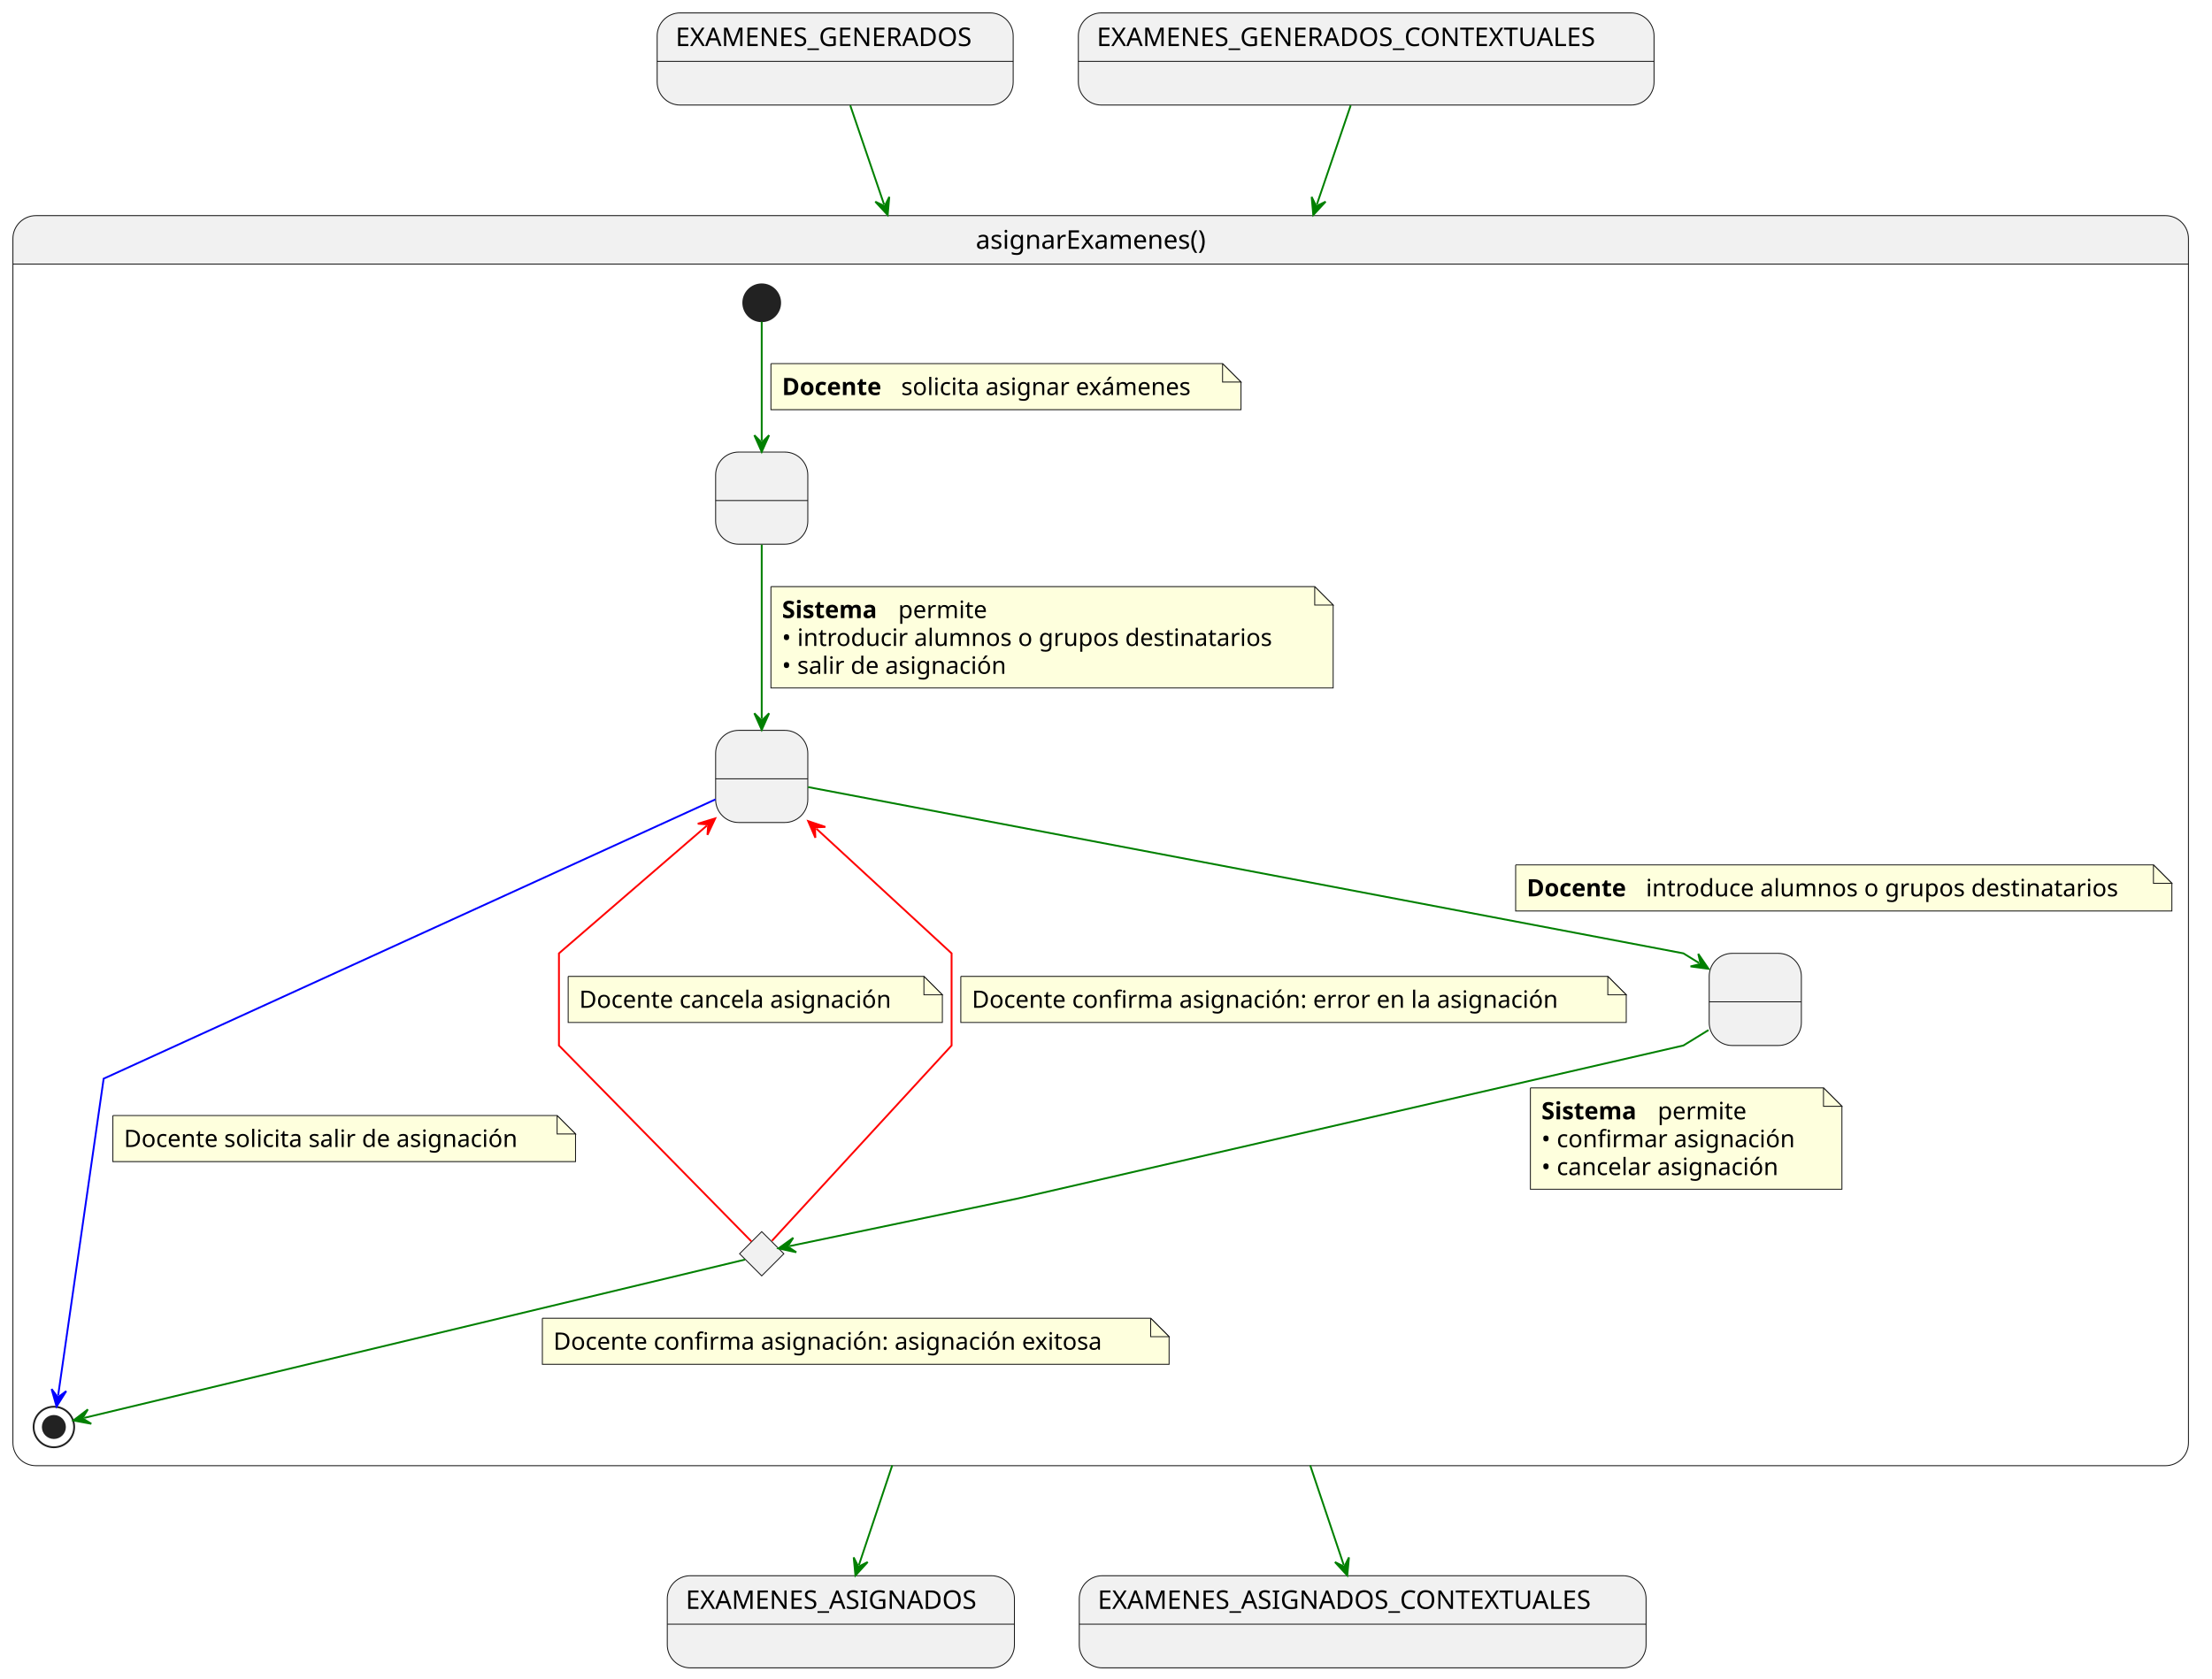
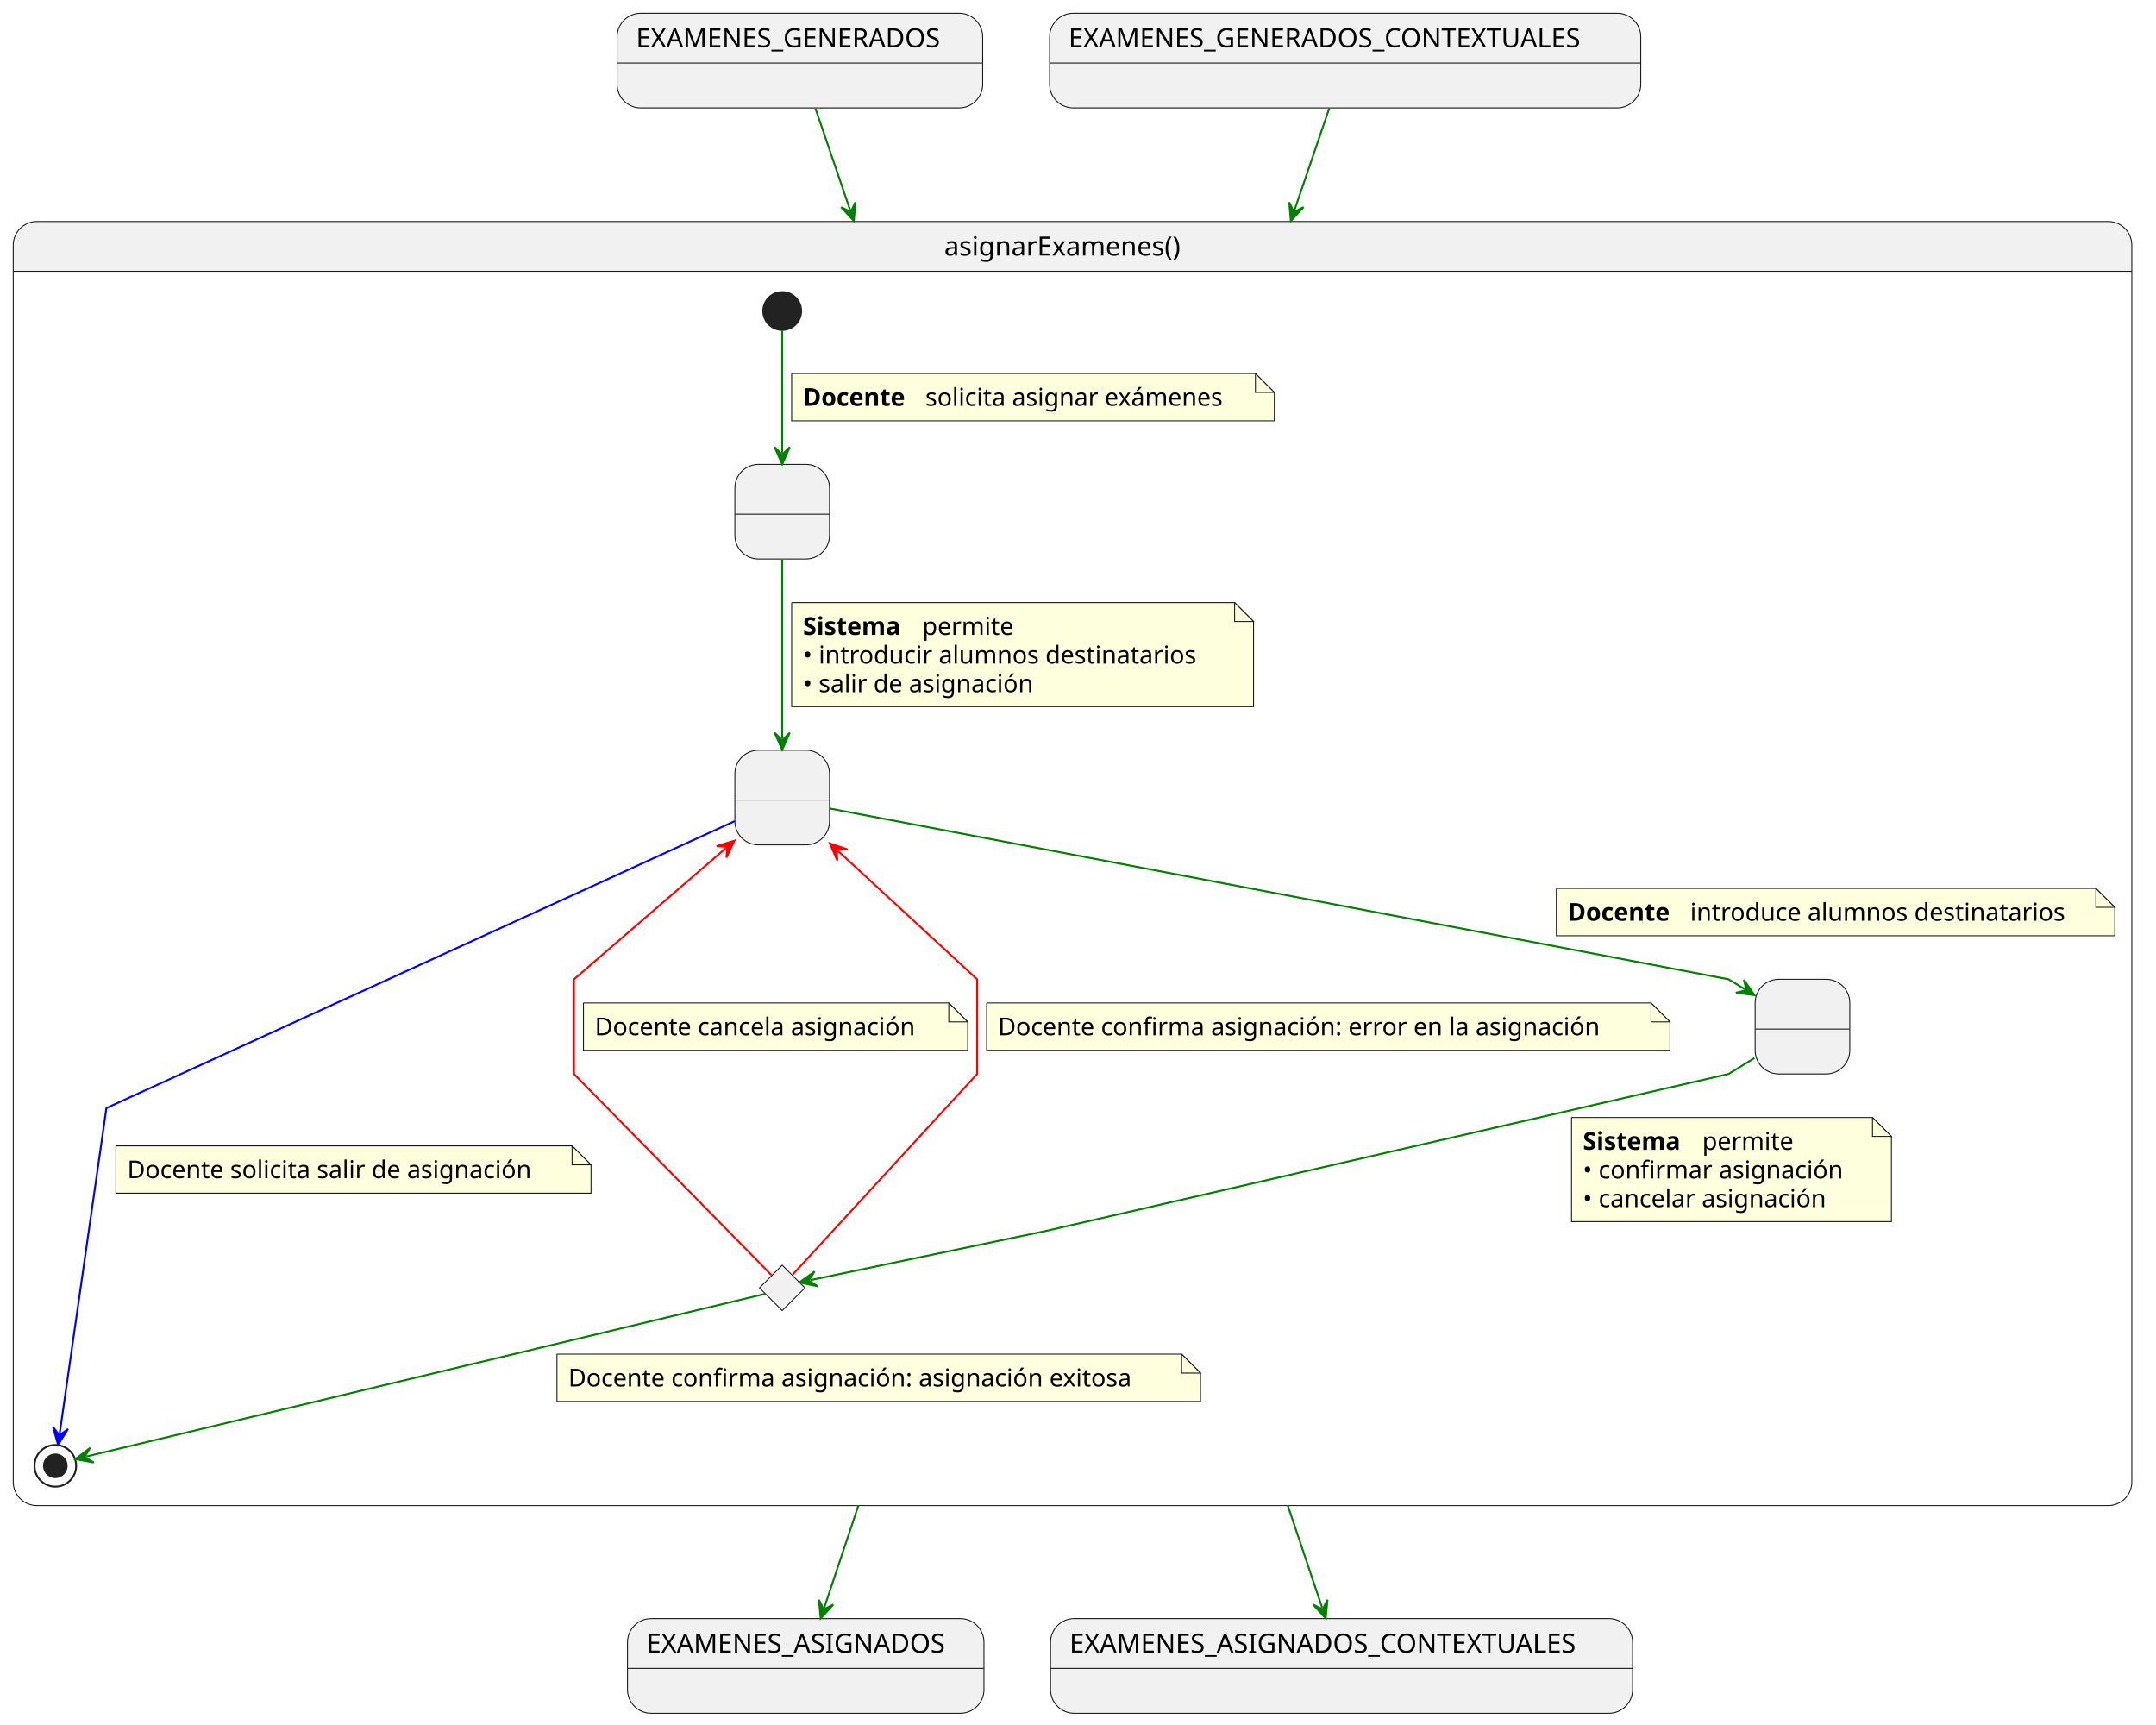
- <svg xmlns="http://www.w3.org/2000/svg" contentStyleType="text/css" data-diagram-type="STATE" height="911px" preserveAspectRatio="none" style="width:1200px;height:911px;background:#FFFFFF;" version="1.1" viewBox="0 0 1200 911" width="1200px" zoomAndPan="magnify">
+ <svg xmlns="http://www.w3.org/2000/svg" contentStyleType="text/css" data-diagram-type="STATE" height="911px" preserveAspectRatio="none" style="width:1139px;height:911px;background:#FFFFFF;" version="1.1" viewBox="0 0 1139 911" width="1139px" zoomAndPan="magnify">
  <defs />
  <g>
-     <path d="M19.5,117 L1174.729,117 A12.5,12.5 0 0 1 1187.229,129.5 L1187.229,143.297 L7,143.297 L7,129.5 A12.5,12.5 0 0 1 19.5,117" fill="#F1F1F1" />
-     <rect fill="none" height="678.297" rx="12.5" ry="12.5" style="stroke:#181818;stroke-width:0.5;" width="1180.229" x="7" y="117" />
-     <line style="stroke:#181818;stroke-width:0.5;" x1="7" x2="1187.229" y1="143.297" y2="143.297" />
-     <text fill="#000000" font-family="sans-serif" font-size="14" lengthAdjust="spacing" textLength="135.523" x="529.354" y="134.995">asignarExamenes()</text>
+     <path d="M19.5,117 L1113.729,117 A12.5,12.5 0 0 1 1126.229,129.5 L1126.229,143.297 L7,143.297 L7,129.5 A12.5,12.5 0 0 1 19.5,117" fill="#F1F1F1" />
+     <rect fill="none" height="678.297" rx="12.5" ry="12.5" style="stroke:#181818;stroke-width:0.5;" width="1119.229" x="7" y="117" />
+     <line style="stroke:#181818;stroke-width:0.5;" x1="7" x2="1126.229" y1="143.297" y2="143.297" />
+     <text fill="#000000" font-family="sans-serif" font-size="14" lengthAdjust="spacing" textLength="135.523" x="498.853" y="134.995">asignarExamenes()</text>
    <g id="asignarExamenes.RequiringAssignment">
      <rect fill="#F1F1F1" height="50" rx="12.5" ry="12.5" style="stroke:#181818;stroke-width:0.5;" width="50" x="388.229" y="245.297" />
      <line style="stroke:#181818;stroke-width:0.5;" x1="388.229" x2="438.229" y1="271.594" y2="271.594" />
      <text fill="#000000" font-family="sans-serif" font-size="14" lengthAdjust="spacing" textLength="4.45" x="411.004" y="263.292"> </text>
    </g>
    <g id="asignarExamenes.ProvidingAssignment">
      <rect fill="#F1F1F1" height="50" rx="12.5" ry="12.5" style="stroke:#181818;stroke-width:0.5;" width="50" x="388.229" y="396.297" />
      <line style="stroke:#181818;stroke-width:0.5;" x1="388.229" x2="438.229" y1="422.594" y2="422.594" />
      <text fill="#000000" font-family="sans-serif" font-size="14" lengthAdjust="spacing" textLength="4.45" x="411.004" y="414.292"> </text>
    </g>
    <g id="asignarExamenes.ProvidingConfirmation">
      <rect fill="#F1F1F1" height="50" rx="12.5" ry="12.5" style="stroke:#181818;stroke-width:0.5;" width="50" x="927.23" y="517.297" />
      <line style="stroke:#181818;stroke-width:0.5;" x1="927.23" x2="977.23" y1="543.594" y2="543.594" />
      <text fill="#000000" font-family="sans-serif" font-size="14" lengthAdjust="spacing" textLength="4.45" x="950.004" y="535.292"> </text>
    </g>
    <g class="entity" data-entity="c" data-uid="ent0006" id="entity_c">
      <polygon fill="#F1F1F1" points="413.229,668.297,425.229,680.297,413.229,692.297,401.229,680.297,413.229,668.297" style="stroke:#181818;stroke-width:0.5;" />
    </g>
    <ellipse cx="413.229" cy="164.297" fill="#222222" rx="10" ry="10" style="stroke:#222222;stroke-width:1;" />
    <ellipse cx="29.23" cy="774.297" fill="none" rx="11" ry="11" style="stroke:#222222;stroke-width:1;" />
    <ellipse cx="29.23" cy="774.297" fill="#222222" rx="6" ry="6" style="stroke:#222222;stroke-width:1;" />
    <g class="link" data-entity-1=".start.asignarExamenes" data-entity-2="RequiringAssignment" data-source-line="10" data-uid="lnk3" id="link_.start.asignarExamenes_RequiringAssignment">
      <path d="M413.229,174.527 C413.229,190.237 413.229,216.657 413.229,239.167" fill="none" id="*start*asignarExamenes-to-RequiringAssignment" style="stroke:#008000;stroke-width:1;" />
      <polygon fill="#008000" points="413.229,245.167,417.229,236.167,413.229,240.167,409.229,236.167,413.229,245.167" style="stroke:#008000;stroke-width:1;" />
      <path d="M418.229,197.297 L418.229,222.297 L673.23,222.297 L673.23,207.297 L663.23,197.297 L418.229,197.297" fill="#FEFFDD" style="stroke:#181818;stroke-width:0.5;" />
      <path d="M663.23,197.297 L663.23,207.297 L673.23,207.297 L663.23,197.297" fill="#FEFFDD" style="stroke:#181818;stroke-width:0.5;" />
      <text fill="#000000" font-family="sans-serif" font-size="13" font-weight="bold" lengthAdjust="spacing" textLength="60.531" x="424.229" y="214.364">Docente</text>
      <text fill="#000000" font-family="sans-serif" font-size="13" lengthAdjust="spacing" textLength="169.52" x="488.893" y="214.364">solicita asignar exámenes</text>
    </g>
    <g class="link" data-entity-1="RequiringAssignment" data-entity-2="ProvidingAssignment" data-source-line="15" data-uid="lnk4" id="link_RequiringAssignment_ProvidingAssignment">
      <path d="M413.229,295.567 C413.229,323.277 413.229,362.337 413.229,390.037" fill="none" id="RequiringAssignment-to-ProvidingAssignment" style="stroke:#008000;stroke-width:1;" />
      <polygon fill="#008000" points="413.229,396.037,417.229,387.037,413.229,391.037,409.229,387.037,413.229,396.037" style="stroke:#008000;stroke-width:1;" />
-       <path d="M418.229,318.297 L418.229,373.297 L723.23,373.297 L723.23,328.297 L713.23,318.297 L418.229,318.297" fill="#FEFFDD" style="stroke:#181818;stroke-width:0.5;" />
-       <path d="M713.23,318.297 L713.23,328.297 L723.23,328.297 L713.23,318.297" fill="#FEFFDD" style="stroke:#181818;stroke-width:0.5;" />
+       <path d="M418.229,318.297 L418.229,373.297 L662.23,373.297 L662.23,328.297 L652.23,318.297 L418.229,318.297" fill="#FEFFDD" style="stroke:#181818;stroke-width:0.5;" />
+       <path d="M652.23,318.297 L652.23,328.297 L662.23,328.297 L652.23,318.297" fill="#FEFFDD" style="stroke:#181818;stroke-width:0.5;" />
      <text fill="#000000" font-family="sans-serif" font-size="13" font-weight="bold" lengthAdjust="spacing" textLength="58.906" x="424.229" y="335.364">Sistema</text>
      <text fill="#000000" font-family="sans-serif" font-size="13" lengthAdjust="spacing" textLength="50.965" x="487.268" y="335.364">permite</text>
-       <text fill="#000000" font-family="sans-serif" font-size="13" lengthAdjust="spacing" textLength="284.07" x="424.229" y="350.497">• introducir alumnos o grupos destinatarios</text>
+       <text fill="#000000" font-family="sans-serif" font-size="13" lengthAdjust="spacing" textLength="223.038" x="424.229" y="350.497">• introducir alumnos destinatarios</text>
      <text fill="#000000" font-family="sans-serif" font-size="13" lengthAdjust="spacing" textLength="133.383" x="424.229" y="365.629">• salir de asignación</text>
    </g>
    <g class="link" data-entity-1="ProvidingAssignment" data-entity-2="ProvidingConfirmation" data-source-line="22" data-uid="lnk5" id="link_ProvidingAssignment_ProvidingConfirmation">
      <path d="M438.37,427.077 C539.76,446.337 913.23,517.297 913.23,517.297 C913.23,517.297 914.308,517.965 921.758,522.545" fill="none" id="ProvidingAssignment-to-ProvidingConfirmation" style="stroke:#008000;stroke-width:1;" />
      <polygon fill="#008000" points="926.87,525.687,921.297,517.566,922.61,523.068,917.108,524.381,926.87,525.687" style="stroke:#008000;stroke-width:1;" />
-       <path d="M822.23,469.297 L822.23,494.297 L1178.229,494.297 L1178.229,479.297 L1168.229,469.297 L822.23,469.297" fill="#FEFFDD" style="stroke:#181818;stroke-width:0.5;" />
-       <path d="M1168.229,469.297 L1168.229,479.297 L1178.229,479.297 L1168.229,469.297" fill="#FEFFDD" style="stroke:#181818;stroke-width:0.5;" />
+       <path d="M822.23,469.297 L822.23,494.297 L1117.229,494.297 L1117.229,479.297 L1107.229,469.297 L822.23,469.297" fill="#FEFFDD" style="stroke:#181818;stroke-width:0.5;" />
+       <path d="M1107.229,469.297 L1107.229,479.297 L1117.229,479.297 L1107.229,469.297" fill="#FEFFDD" style="stroke:#181818;stroke-width:0.5;" />
      <text fill="#000000" font-family="sans-serif" font-size="13" font-weight="bold" lengthAdjust="spacing" textLength="60.531" x="828.23" y="486.364">Docente</text>
-       <text fill="#000000" font-family="sans-serif" font-size="13" lengthAdjust="spacing" textLength="271.312" x="892.893" y="486.364">introduce alumnos o grupos destinatarios</text>
+       <text fill="#000000" font-family="sans-serif" font-size="13" lengthAdjust="spacing" textLength="210.279" x="892.893" y="486.364">introduce alumnos destinatarios</text>
    </g>
    <g class="link" data-entity-1="ProvidingConfirmation" data-entity-2="c" data-source-line="27" data-uid="lnk6" id="link_ProvidingConfirmation_c">
      <path d="M926.87,558.907 C919.419,563.487 913.23,567.297 913.23,567.297 C913.23,567.297 552.23,650.297 552.23,650.297 C552.23,650.297 459.143,669.722 428.223,676.172" fill="none" id="ProvidingConfirmation-to-c" style="stroke:#008000;stroke-width:1;" />
      <polygon fill="#008000" points="422.349,677.397,431.977,679.475,427.244,676.376,430.343,671.643,422.349,677.397" style="stroke:#008000;stroke-width:1;" />
      <path d="M830.23,590.297 L830.23,645.297 L999.23,645.297 L999.23,600.297 L989.23,590.297 L830.23,590.297" fill="#FEFFDD" style="stroke:#181818;stroke-width:0.5;" />
      <path d="M989.23,590.297 L989.23,600.297 L999.23,600.297 L989.23,590.297" fill="#FEFFDD" style="stroke:#181818;stroke-width:0.5;" />
      <text fill="#000000" font-family="sans-serif" font-size="13" font-weight="bold" lengthAdjust="spacing" textLength="58.906" x="836.23" y="607.364">Sistema</text>
      <text fill="#000000" font-family="sans-serif" font-size="13" lengthAdjust="spacing" textLength="50.965" x="899.268" y="607.364">permite</text>
      <text fill="#000000" font-family="sans-serif" font-size="13" lengthAdjust="spacing" textLength="148.542" x="836.23" y="622.497">• confirmar asignación</text>
      <text fill="#000000" font-family="sans-serif" font-size="13" lengthAdjust="spacing" textLength="141.115" x="836.23" y="637.629">• cancelar asignación</text>
    </g>
    <g class="link" data-entity-1="c" data-entity-2="ProvidingAssignment" data-source-line="34" data-uid="lnk7" id="link_c_ProvidingAssignment">
      <path d="M407.62,673.587 C385.209,650.767 303.229,567.297 303.229,567.297 C303.229,567.297 303.229,517.297 303.229,517.297 C303.229,517.297 350.979,476.059 383.449,448.009" fill="none" id="c-to-ProvidingAssignment" style="stroke:#FF0000;stroke-width:1;" />
      <polygon fill="#FF0000" points="387.99,444.087,378.564,446.943,384.206,447.356,383.794,452.997,387.99,444.087" style="stroke:#FF0000;stroke-width:1;" />
      <path d="M308.229,529.797 L308.229,554.797 L511.229,554.797 L511.229,539.797 L501.229,529.797 L308.229,529.797" fill="#FEFFDD" style="stroke:#181818;stroke-width:0.5;" />
      <path d="M501.229,529.797 L501.229,539.797 L511.229,539.797 L501.229,529.797" fill="#FEFFDD" style="stroke:#181818;stroke-width:0.5;" />
      <text fill="#000000" font-family="sans-serif" font-size="13" lengthAdjust="spacing" textLength="182.546" x="314.229" y="546.864">Docente cancela asignación</text>
    </g>
    <g class="link" data-entity-1="c" data-entity-2="ProvidingAssignment" data-source-line="39" data-uid="lnk8" id="link_c_ProvidingAssignment">
      <path d="M418.769,673.277 C440.159,650.007 516.23,567.297 516.23,567.297 C516.23,567.297 516.23,517.297 516.23,517.297 C516.23,517.297 473.33,477.725 442.84,449.605" fill="none" id="c-to-ProvidingAssignment-1" style="stroke:#FF0000;stroke-width:1;" />
      <polygon fill="#FF0000" points="438.43,445.537,442.334,454.579,442.105,448.927,447.757,448.698,438.43,445.537" style="stroke:#FF0000;stroke-width:1;" />
      <path d="M521.23,529.797 L521.23,554.797 L882.23,554.797 L882.23,539.797 L872.23,529.797 L521.23,529.797" fill="#FEFFDD" style="stroke:#181818;stroke-width:0.5;" />
      <path d="M872.23,529.797 L872.23,539.797 L882.23,539.797 L872.23,529.797" fill="#FEFFDD" style="stroke:#181818;stroke-width:0.5;" />
      <text fill="#000000" font-family="sans-serif" font-size="13" lengthAdjust="spacing" textLength="340.444" x="527.23" y="546.864">Docente confirma asignación: error en la asignación</text>
    </g>
    <g class="link" data-entity-1="c" data-entity-2=".end.asignarExamenes" data-source-line="44" data-uid="lnk10" id="link_c_.end.asignarExamenes">
      <path d="M404.12,683.477 C352.329,695.887 101.254,756.038 45.674,769.359" fill="none" id="c-to-*end*asignarExamenes" style="stroke:#008000;stroke-width:1;" />
      <polygon fill="#008000" points="39.84,770.757,49.524,772.549,44.702,769.592,47.66,764.769,39.84,770.757" style="stroke:#008000;stroke-width:1;" />
      <path d="M294.229,715.297 L294.229,740.297 L634.23,740.297 L634.23,725.297 L624.23,715.297 L294.229,715.297" fill="#FEFFDD" style="stroke:#181818;stroke-width:0.5;" />
      <path d="M624.23,715.297 L624.23,725.297 L634.23,725.297 L624.23,715.297" fill="#FEFFDD" style="stroke:#181818;stroke-width:0.5;" />
      <text fill="#000000" font-family="sans-serif" font-size="13" lengthAdjust="spacing" textLength="319.471" x="300.229" y="732.364">Docente confirma asignación: asignación exitosa</text>
    </g>
    <g class="link" data-entity-1="ProvidingAssignment" data-entity-2=".end.asignarExamenes" data-source-line="49" data-uid="lnk11" id="link_ProvidingAssignment_.end.asignarExamenes">
      <path d="M388.13,433.757 C306.87,470.857 56.23,585.297 56.23,585.297 C56.23,585.297 37.143,718.198 31.533,757.248" fill="none" id="ProvidingAssignment-to-*end*asignarExamenes" style="stroke:#0000FF;stroke-width:1;" />
      <polygon fill="#0000FF" points="30.68,763.187,35.919,754.847,31.39,758.238,28,753.71,30.68,763.187" style="stroke:#0000FF;stroke-width:1;" />
      <path d="M61.23,605.297 L61.23,630.297 L312.229,630.297 L312.229,615.297 L302.229,605.297 L61.23,605.297" fill="#FEFFDD" style="stroke:#181818;stroke-width:0.5;" />
      <path d="M302.229,605.297 L302.229,615.297 L312.229,615.297 L302.229,605.297" fill="#FEFFDD" style="stroke:#181818;stroke-width:0.5;" />
      <text fill="#000000" font-family="sans-serif" font-size="13" lengthAdjust="spacing" textLength="230.065" x="67.23" y="622.364">Docente solicita salir de asignación</text>
    </g>
    <g id="EXAMENES_GENERADOS">
-       <rect fill="#F1F1F1" height="50" rx="12.5" ry="12.5" style="stroke:#181818;stroke-width:0.5;" width="193.148" x="356.5" y="7" />
-       <line style="stroke:#181818;stroke-width:0.5;" x1="356.5" x2="549.648" y1="33.297" y2="33.297" />
-       <text fill="#000000" font-family="sans-serif" font-size="14" lengthAdjust="spacing" textLength="173.148" x="366.5" y="24.995">EXAMENES_GENERADOS</text>
+       <rect fill="#F1F1F1" height="50" rx="12.5" ry="12.5" style="stroke:#181818;stroke-width:0.5;" width="193.148" x="326" y="7" />
+       <line style="stroke:#181818;stroke-width:0.5;" x1="326" x2="519.148" y1="33.297" y2="33.297" />
+       <text fill="#000000" font-family="sans-serif" font-size="14" lengthAdjust="spacing" textLength="173.148" x="336" y="24.995">EXAMENES_GENERADOS</text>
    </g>
    <g id="EXAMENES_GENERADOS_CONTEXTUALES">
-       <rect fill="#F1F1F1" height="50" rx="12.5" ry="12.5" style="stroke:#181818;stroke-width:0.5;" width="312.312" x="585" y="7" />
-       <line style="stroke:#181818;stroke-width:0.5;" x1="585" x2="897.312" y1="33.297" y2="33.297" />
-       <text fill="#000000" font-family="sans-serif" font-size="14" lengthAdjust="spacing" textLength="292.312" x="595" y="24.995">EXAMENES_GENERADOS_CONTEXTUALES</text>
+       <rect fill="#F1F1F1" height="50" rx="12.5" ry="12.5" style="stroke:#181818;stroke-width:0.5;" width="312.312" x="554.5" y="7" />
+       <line style="stroke:#181818;stroke-width:0.5;" x1="554.5" x2="866.812" y1="33.297" y2="33.297" />
+       <text fill="#000000" font-family="sans-serif" font-size="14" lengthAdjust="spacing" textLength="292.312" x="564.5" y="24.995">EXAMENES_GENERADOS_CONTEXTUALES</text>
    </g>
    <g id="EXAMENES_ASIGNADOS">
-       <rect fill="#F1F1F1" height="50" rx="12.5" ry="12.5" style="stroke:#181818;stroke-width:0.5;" width="188.321" x="362" y="855" />
-       <line style="stroke:#181818;stroke-width:0.5;" x1="362" x2="550.321" y1="881.297" y2="881.297" />
-       <text fill="#000000" font-family="sans-serif" font-size="14" lengthAdjust="spacing" textLength="168.321" x="372" y="872.995">EXAMENES_ASIGNADOS</text>
+       <rect fill="#F1F1F1" height="50" rx="12.5" ry="12.5" style="stroke:#181818;stroke-width:0.5;" width="188.321" x="331.5" y="855" />
+       <line style="stroke:#181818;stroke-width:0.5;" x1="331.5" x2="519.821" y1="881.297" y2="881.297" />
+       <text fill="#000000" font-family="sans-serif" font-size="14" lengthAdjust="spacing" textLength="168.321" x="341.5" y="872.995">EXAMENES_ASIGNADOS</text>
    </g>
    <g id="EXAMENES_ASIGNADOS_CONTEXTUALES">
-       <rect fill="#F1F1F1" height="50" rx="12.5" ry="12.5" style="stroke:#181818;stroke-width:0.5;" width="307.485" x="585.5" y="855" />
-       <line style="stroke:#181818;stroke-width:0.5;" x1="585.5" x2="892.985" y1="881.297" y2="881.297" />
-       <text fill="#000000" font-family="sans-serif" font-size="14" lengthAdjust="spacing" textLength="287.485" x="595.5" y="872.995">EXAMENES_ASIGNADOS_CONTEXTUALES</text>
+       <rect fill="#F1F1F1" height="50" rx="12.5" ry="12.5" style="stroke:#181818;stroke-width:0.5;" width="307.485" x="555" y="855" />
+       <line style="stroke:#181818;stroke-width:0.5;" x1="555" x2="862.485" y1="881.297" y2="881.297" />
+       <text fill="#000000" font-family="sans-serif" font-size="14" lengthAdjust="spacing" textLength="287.485" x="565" y="872.995">EXAMENES_ASIGNADOS_CONTEXTUALES</text>
    </g>
    <g class="link" data-entity-1="EXAMENES_GENERADOS" data-entity-2="asignarExamenes" data-source-line="55" data-uid="lnk13" id="link_EXAMENES_GENERADOS_asignarExamenes">
-       <path d="M461.26,57.2 C466.28,71.92 471.372,86.832 479.612,110.972" fill="none" id="EXAMENES_GENERADOS-to-asignarExamenes" style="stroke:#008000;stroke-width:1;" />
-       <polygon fill="#008000" points="481.55,116.65,482.428,106.84,479.935,111.918,474.857,109.425,481.55,116.65" style="stroke:#008000;stroke-width:1;" />
+       <path d="M430.76,57.2 C435.78,71.92 440.872,86.832 449.112,110.972" fill="none" id="EXAMENES_GENERADOS-to-asignarExamenes" style="stroke:#008000;stroke-width:1;" />
+       <polygon fill="#008000" points="451.05,116.65,451.928,106.84,449.435,111.918,444.357,109.425,451.05,116.65" style="stroke:#008000;stroke-width:1;" />
    </g>
    <g class="link" data-entity-1="EXAMENES_GENERADOS_CONTEXTUALES" data-entity-2="asignarExamenes" data-source-line="56" data-uid="lnk15" id="link_EXAMENES_GENERADOS_CONTEXTUALES_asignarExamenes">
-       <path d="M732.74,57.2 C727.72,71.92 722.628,86.832 714.388,110.972" fill="none" id="EXAMENES_GENERADOS_CONTEXTUALES-to-asignarExamenes" style="stroke:#008000;stroke-width:1;" />
-       <polygon fill="#008000" points="712.45,116.65,719.143,109.425,714.065,111.918,711.572,106.84,712.45,116.65" style="stroke:#008000;stroke-width:1;" />
+       <path d="M702.24,57.2 C697.22,71.92 692.128,86.832 683.888,110.972" fill="none" id="EXAMENES_GENERADOS_CONTEXTUALES-to-asignarExamenes" style="stroke:#008000;stroke-width:1;" />
+       <polygon fill="#008000" points="681.95,116.65,688.643,109.425,683.565,111.918,681.072,106.84,681.95,116.65" style="stroke:#008000;stroke-width:1;" />
    </g>
    <g class="link" data-entity-1="asignarExamenes" data-entity-2="EXAMENES_ASIGNADOS" data-source-line="57" data-uid="lnk17" id="link_asignarExamenes_EXAMENES_ASIGNADOS">
-       <path d="M484.03,795.12 C475.91,819.4 470.901,834.409 465.971,849.169" fill="none" id="asignarExamenes-to-EXAMENES_ASIGNADOS" style="stroke:#008000;stroke-width:1;" />
-       <polygon fill="#008000" points="464.07,854.86,470.715,847.591,465.654,850.117,463.127,845.056,464.07,854.86" style="stroke:#008000;stroke-width:1;" />
+       <path d="M453.53,795.12 C445.41,819.4 440.401,834.409 435.471,849.169" fill="none" id="asignarExamenes-to-EXAMENES_ASIGNADOS" style="stroke:#008000;stroke-width:1;" />
+       <polygon fill="#008000" points="433.57,854.86,440.215,847.591,435.154,850.117,432.627,845.056,433.57,854.86" style="stroke:#008000;stroke-width:1;" />
    </g>
    <g class="link" data-entity-1="asignarExamenes" data-entity-2="EXAMENES_ASIGNADOS_CONTEXTUALES" data-source-line="58" data-uid="lnk19" id="link_asignarExamenes_EXAMENES_ASIGNADOS_CONTEXTUALES">
-       <path d="M710.78,795.12 C718.95,819.4 723.995,834.414 728.965,849.174" fill="none" id="asignarExamenes-to-EXAMENES_ASIGNADOS_CONTEXTUALES" style="stroke:#008000;stroke-width:1;" />
-       <polygon fill="#008000" points="730.88,854.86,731.799,845.054,729.284,850.121,724.217,847.607,730.88,854.86" style="stroke:#008000;stroke-width:1;" />
+       <path d="M680.28,795.12 C688.45,819.4 693.495,834.414 698.465,849.174" fill="none" id="asignarExamenes-to-EXAMENES_ASIGNADOS_CONTEXTUALES" style="stroke:#008000;stroke-width:1;" />
+       <polygon fill="#008000" points="700.38,854.86,701.299,845.054,698.784,850.121,693.717,847.607,700.38,854.86" style="stroke:#008000;stroke-width:1;" />
    </g>
  </g>
</svg>
